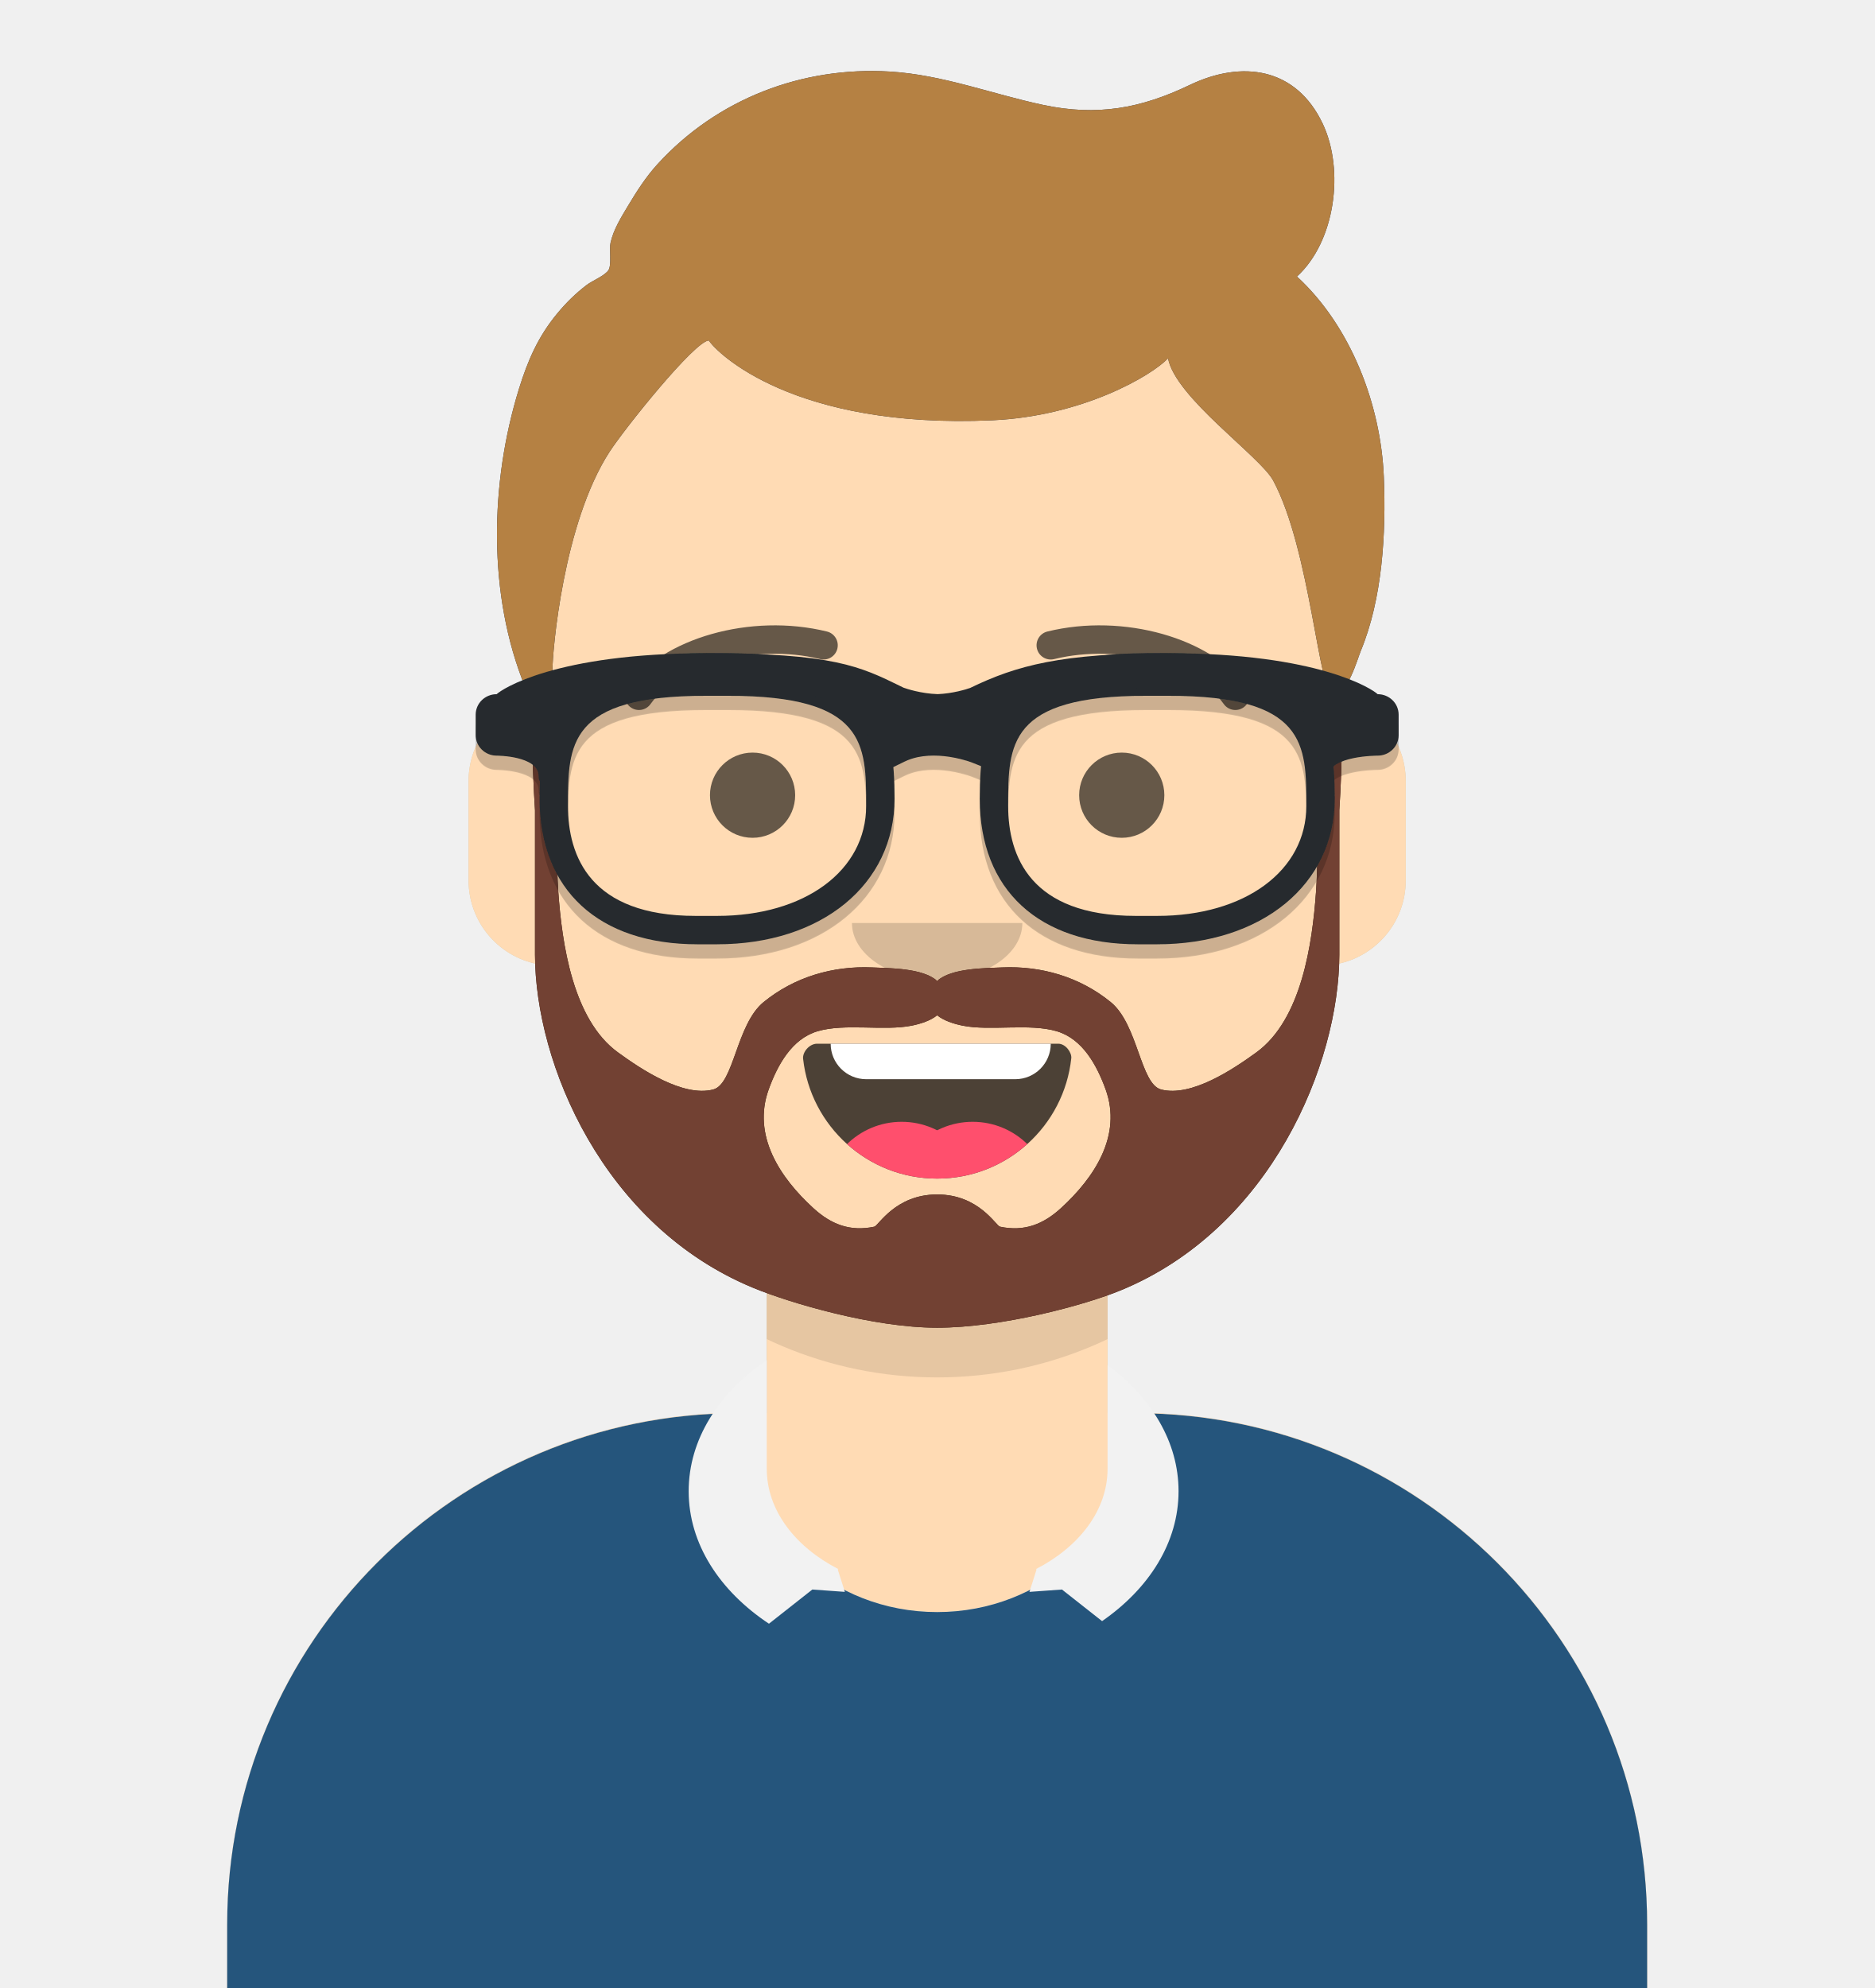
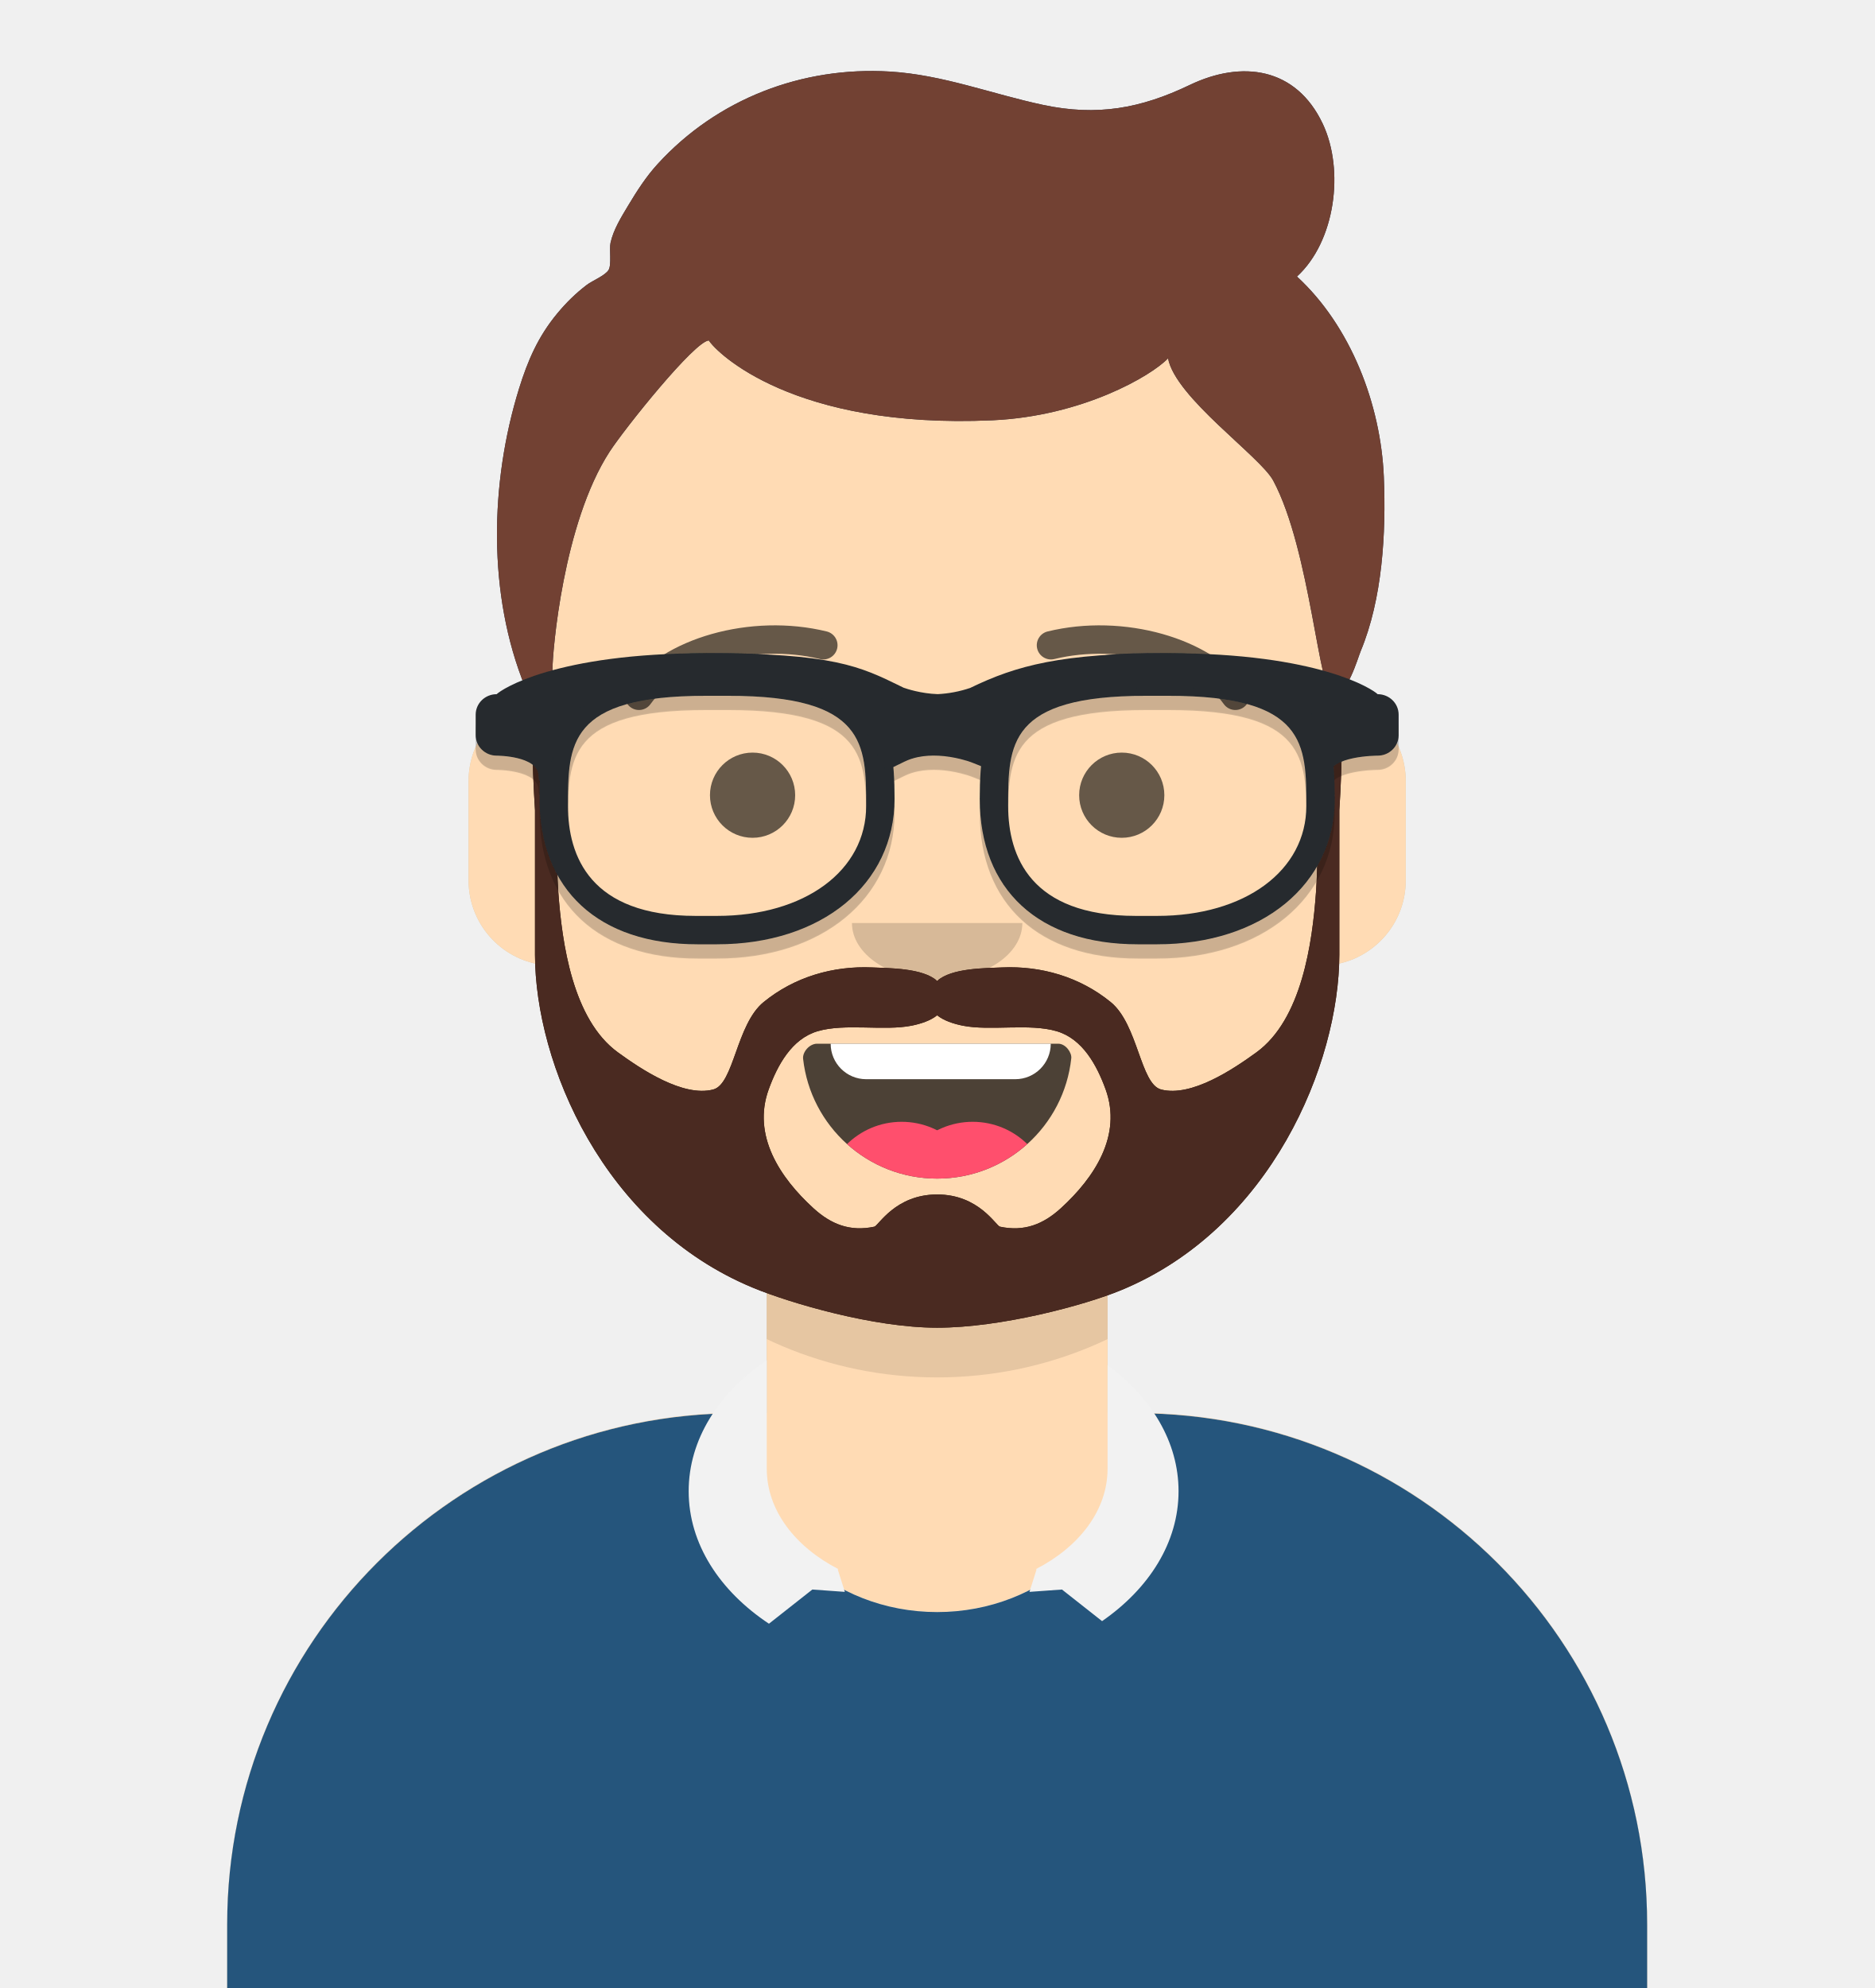
- <svg xmlns="http://www.w3.org/2000/svg" xmlns:xlink="http://www.w3.org/1999/xlink" width="264px" height="280px" viewBox="0 0 264 280" version="1.1">
+ <svg xmlns="http://www.w3.org/2000/svg" xmlns:xlink="http://www.w3.org/1999/xlink" width="264" height="280" viewBox="0 0 264 280">
  <defs>
-     <circle id="react-path-1" cx="120" cy="120" r="120" />
-     <path d="M12,160 C12,226.274 65.726,280 132,280 C198.274,280 252,226.274 252,160 L264,160 L264,-1.42108547e-14 L-3.19744231e-14,-1.42108547e-14 L-3.19744231e-14,160 L12,160 Z" id="react-path-2" />
-     <path d="M124,144.611 L124,163 L128,163 L128,163 C167.765,163 200,195.235 200,235 L200,244 L0,244 L0,235 C-4.86974701e-15,195.235 32.235,163 72,163 L72,163 L76,163 L76,144.611 C58.763,136.422 46.372,119.687 44.305,99.881 C38.48,99.058 34,94.052 34,88 L34,74 C34,68.054 38.325,63.118 44,62.166 L44,56 L44,56 C44,25.072 69.072,5.68137151e-15 100,0 L100,0 L100,0 C130.928,-5.68137151e-15 156,25.072 156,56 L156,62.166 C161.675,63.118 166,68.054 166,74 L166,88 C166,94.052 161.52,99.058 155.695,99.881 C153.628,119.687 141.237,136.422 124,144.611 Z" id="react-path-3" />
+     <path d="M124 144.611V163h4c39.765 0 72 32.235 72 72v9H0v-9c0-39.765 32.235-72 72-72h4v-18.389c-17.237-8.189-29.628-24.924-31.695-44.73C38.48 99.058 34 94.052 34 88V74c0-5.946 4.325-10.882 10-11.834V56c0-30.928 25.072-56 56-56s56 25.072 56 56v6.166c5.675.952 10 5.888 10 11.834v14c0 6.052-4.48 11.058-10.305 11.881-2.067 19.806-14.458 36.541-31.695 44.73" id="a" />
  </defs>
-   <g id="Avataaar" stroke="none" stroke-width="1" fill="none" fill-rule="evenodd">
-     <g transform="translate(-825, -1100)" id="Avataaar/Circle">
-       <g transform="translate(825, 1100)">
-         <g id="Mask" />
-         <g id="Avataaar" stroke-width="1" fill-rule="evenodd" mask="url(#react-mask-5)">
-           <g id="Body" transform="translate(32, 36)">
-             <mask id="react-mask-6" fill="white">
-               <use xlink:href="#react-path-3" />
-             </mask>
-             <use fill="#D0C6AC" xlink:href="#react-path-3" />
-             <g id="Skin/👶🏽-03-Brown" mask="url(#react-mask-6)" fill="#FFDBB4">
-               <g transform="translate(0, 0)" id="Color">
-                 <rect x="0" y="0" width="264" height="280" />
-               </g>
-             </g>
-             <path d="M156,79 L156,102 C156,132.928 130.928,158 100,158 C69.072,158 44,132.928 44,102 L44,79 L44,94 C44,124.928 69.072,150 100,150 C130.928,150 156,124.928 156,94 L156,79 Z" id="Neck-Shadow" fill-opacity="0.1" fill="#000000" mask="url(#react-mask-6)" />
-           </g>
-           <g id="Clothing/Collar-+-Sweater" transform="translate(0, 170)">
-             <defs>
-               <path d="M105.192,29.052 L104,29.052 L104,29.052 C64.235,29.052 32,61.287 32,101.052 L32,110 L232,110 L232,101.052 C232,61.287 199.765,29.052 160,29.052 L160,29.052 L158.808,29.052 C158.935,30.035 159,31.036 159,32.052 C159,45.859 146.912,57.052 132,57.052 C117.088,57.052 105,45.859 105,32.052 C105,31.036 105.065,30.035 105.192,29.052 Z" id="react-path-25" />
-             </defs>
-             <mask id="react-mask-26" fill="white">
-               <use xlink:href="#react-path-25" />
-             </mask>
-             <use id="Clothes" fill="#E6E6E6" fill-rule="evenodd" xlink:href="#react-path-25" />
-             <g id="Color/Palette/Gray-01" mask="url(#react-mask-26)" fill-rule="evenodd" fill="#25557C">
-               <rect id="🖍Color" x="0" y="0" width="264" height="110" />
-             </g>
-             <path d="M156,22.279 C162.182,26.835 166,33.106 166,40.028 C166,47.233 161.863,53.733 155.229,58.327 L149.579,53.876 L145,54.208 L146,51.057 L145.922,50.996 C152.022,47.853 156,42.7 156,36.877 L156,22.279 Z M108,21.571 C101.233,26.174 97,32.74 97,40.028 C97,47.426 101.362,54.08 108.308,58.692 L114.421,53.876 L119,54.208 L118,51.057 L118.078,50.996 C111.978,47.853 108,42.7 108,36.877 L108,21.571 Z" id="Collar" fill="#F2F2F2" fill-rule="evenodd" />
-           </g>
-           <g id="Face" transform="translate(76, 82)" fill="#000000">
-             <g id="Mouth/Smile" transform="translate(2, 52)">
-               <defs>
-                 <path d="M35.118,15.128 C36.176,24.62 44.226,32 54,32 C63.804,32 71.874,24.574 72.892,15.04 C72.974,14.273 72.117,13 71.043,13 C56.149,13 44.738,13 37.087,13 C36.007,13 35.012,14.178 35.118,15.128 Z" id="react-path-107" />
-               </defs>
-               <mask id="react-mask-108" fill="white">
-                 <use xlink:href="#react-path-107" />
-               </mask>
-               <use id="Mouth" fill-opacity="0.7" fill="#000000" fill-rule="evenodd" xlink:href="#react-path-107" />
-               <rect id="Teeth" fill="#FFFFFF" fill-rule="evenodd" mask="url(#react-mask-108)" x="39" y="2" width="31" height="16" rx="5" />
-               <g id="Tongue" stroke-width="1" fill-rule="evenodd" mask="url(#react-mask-108)" fill="#FF4F6D">
-                 <g transform="translate(38, 24)">
-                   <circle cx="11" cy="11" r="11" />
-                   <circle cx="21" cy="11" r="11" />
-                 </g>
-               </g>
-             </g>
-             <g id="Nose/Default" transform="translate(28, 40)" fill-opacity="0.16">
-               <path d="M16,8 C16,12.418 21.373,16 28,16 L28,16 C34.627,16 40,12.418 40,8" id="Nose" />
-             </g>
-             <g id="Eyes/Default-😀" transform="translate(0, 8)" fill-opacity="0.6">
-               <circle id="Eye" cx="30" cy="22" r="6" />
-               <circle id="Eye" cx="82" cy="22" r="6" />
-             </g>
-             <g id="Eyebrow/Outline/Default" fill-opacity="0.6">
-               <g id="I-Browse" transform="translate(12, 6)">
-                 <path d="M3.63,11.159 C7.545,5.65 18.278,2.561 27.523,4.831 C28.596,5.095 29.679,4.439 29.942,3.366 C30.206,2.293 29.55,1.21 28.477,0.947 C17.74,-1.69 5.312,1.887 0.37,8.841 C-0.27,9.742 -0.059,10.99 0.841,11.63 C1.742,12.27 2.99,12.059 3.63,11.159 Z" id="Eyebrow" fill-rule="nonzero" />
-                 <path d="M61.63,11.159 C65.545,5.65 76.278,2.561 85.523,4.831 C86.596,5.095 87.679,4.439 87.942,3.366 C88.206,2.293 87.55,1.21 86.477,0.947 C75.74,-1.69 63.312,1.887 58.37,8.841 C57.73,9.742 57.941,10.99 58.841,11.63 C59.742,12.27 60.99,12.059 61.63,11.159 Z" id="Eyebrow" fill-rule="nonzero" transform="translate(73.00015, 6.039198) scale(-1, 1) translate(-73.00015, -6.039198) " />
-               </g>
+   <g fill="none" fill-rule="evenodd">
+     <g />
+     <g mask="url(#react-mask-5)">
+       <g transform="translate(32 36)">
+         <mask id="b" fill="#fff">
+           <use xlink:href="#a" />
+         </mask>
+         <use fill="#D0C6AC" xlink:href="#a" />
+         <g mask="url(#b)" fill="#FFDBB4">
+           <path d="M0 0h264v280H0z" />
+         </g>
+         <path d="M156 79v23c0 30.928-25.072 56-56 56s-56-25.072-56-56V79v15c0 30.928 25.072 56 56 56s56-25.072 56-56z" fill-opacity=".1" fill="#000" mask="url(#b)" />
+       </g>
+       <g transform="translate(0 170)">
+         <defs>
+           <path d="M105.192 29.052H104c-39.765 0-72 32.235-72 72V110h200v-8.948c0-39.765-32.235-72-72-72h-1.192q.191 1.475.192 3c0 13.807-12.088 25-27 25s-27-11.193-27-25q0-1.525.192-3" id="c" />
+         </defs>
+         <mask id="d" fill="#fff">
+           <use xlink:href="#c" />
+         </mask>
+         <use fill="#E6E6E6" xlink:href="#c" />
+         <g mask="url(#d)" fill="#25557C">
+           <path d="M0 0h264v110H0z" />
+         </g>
+         <path d="M156 22.28c6.182 4.555 10 10.826 10 17.748 0 7.205-4.137 13.705-10.771 18.3l-5.65-4.452-4.579.332 1-3.151-.078-.061C152.022 47.853 156 42.7 156 36.876zm-48-.709c-6.767 4.603-11 11.169-11 18.457 0 7.398 4.362 14.052 11.308 18.664l6.113-4.816 4.579.332-1-3.151.078-.061C111.978 47.853 108 42.7 108 36.876z" fill="#F2F2F2" />
+       </g>
+       <g fill="#000">
+         <g transform="translate(78 134)">
+           <defs>
+             <path d="M35.118 15.128C36.176 24.62 44.226 32 54 32c9.804 0 17.874-7.426 18.892-16.96.082-.767-.775-2.04-1.85-2.04H37.088c-1.08 0-2.075 1.178-1.97 2.128" id="e" />
+           </defs>
+           <mask id="f" fill="#fff">
+             <use xlink:href="#e" />
+           </mask>
+           <use fill-opacity=".7" xlink:href="#e" />
+           <rect fill="#FFF" mask="url(#f)" x="39" y="2" width="31" height="16" rx="5" />
+           <g mask="url(#f)" fill="#FF4F6D">
+             <g transform="translate(38 24)">
+               <circle cx="11" cy="11" r="11" />
+               <circle cx="21" cy="11" r="11" />
            </g>
          </g>
-           <g id="Top" stroke-width="1" fill-rule="evenodd">
+         </g>
+         <path d="M120 130c0 4.418 5.373 8 12 8s12-3.582 12-8" fill-opacity=".16" />
+         <g transform="translate(76 90)" fill-opacity=".6">
+           <circle cx="30" cy="22" r="6" />
+           <circle cx="82" cy="22" r="6" />
+         </g>
+         <path d="M91.63 99.159c3.915-5.51 14.648-8.599 23.893-6.329a2 2 0 0 0 .954-3.884c-10.737-2.636-23.165.941-28.107 7.894a2 2 0 0 0 3.26 2.318m80.74.001c-3.915-5.51-14.648-8.598-23.893-6.328a2 2 0 0 1-.954-3.884c10.737-2.637 23.165.94 28.107 7.893a2 2 0 0 1-3.26 2.318" fill-rule="nonzero" fill-opacity=".6" />
+       </g>
+       <defs>
+         <path id="g" d="M0 0h264v280H0z" />
+         <path d="M183.68 38.949c5.406-4.95 6.707-14.987 3.638-21.5-3.769-7.995-11.417-8.997-18.746-5.48-6.908 3.315-13.057 4.419-20.622 2.813-7.258-1.541-14.144-4.26-21.647-4.706-12.325-.733-24.3 3.839-32.7 13.053-1.603 1.758-2.894 3.768-4.115 5.805-.976 1.63-2.077 3.38-2.493 5.258-.198.894.17 3.098-.275 3.83-.48.79-2.296 1.515-3.069 2.102-1.567 1.189-2.924 2.53-4.18 4.047-2.666 3.222-4.133 6.587-5.368 10.572-4.102 13.245-4.45 28.998.854 42.004.707 1.734 2.898 5.352 4.186 1.638.255-.734-.334-3.194-.333-3.935.005-2.72 1.506-20.729 8.047-30.817 2.13-3.284 11.973-15.58 13.984-15.68 1.065 1.693 11.88 12.51 39.942 11.242 12.662-.572 22.4-6.26 24.738-8.727 1.028 5.533 12.992 13.816 14.815 17.224 5.267 9.846 6.435 30.304 8.445 30.265s3.453-5.237 3.867-6.23c3.072-7.375 3.595-16.632 3.267-24.559-.427-10.202-4.638-21.226-12.235-28.22" id="k" />
+       </defs>
+       <mask id="h" fill="#fff">
+         <use xlink:href="#g" />
+       </mask>
+       <g />
+       <g mask="url(#h)">
+         <g transform="translate(-1)">
+           <g transform="translate(49 72)">
            <defs>
-               <rect id="react-path-99" x="0" y="0" width="264" height="280" />
-               <path d="M183.68,38.949 C189.086,33.999 190.387,23.962 187.318,17.449 C183.549,9.454 175.901,8.452 168.572,11.969 C161.664,15.284 155.515,16.388 147.95,14.782 C140.692,13.241 133.806,10.523 126.303,10.076 C113.978,9.343 102.003,13.915 93.603,23.129 C92,24.887 90.709,26.897 89.488,28.934 C88.512,30.564 87.411,32.313 86.995,34.192 C86.797,35.086 87.165,37.29 86.72,38.022 C86.239,38.812 84.424,39.537 83.651,40.124 C82.084,41.313 80.727,42.654 79.471,44.171 C76.805,47.393 75.338,50.758 74.103,54.743 C70.001,67.988 69.653,83.741 74.957,96.747 C75.664,98.481 77.855,102.099 79.143,98.385 C79.398,97.651 78.809,95.191 78.81,94.45 C78.815,91.73 80.316,73.721 86.857,63.633 C88.986,60.349 98.83,48.052 100.841,47.954 C101.906,49.646 112.721,60.462 140.783,59.195 C153.445,58.623 163.183,52.934 165.521,50.468 C166.549,56.001 178.513,64.284 180.336,67.692 C185.603,77.538 186.771,97.996 188.781,97.957 C190.791,97.919 192.234,92.72 192.648,91.727 C195.72,84.352 196.243,75.095 195.915,67.168 C195.488,56.966 191.277,45.942 183.68,38.949 Z" id="react-path-98" />
-               <filter x="-0.8%" y="-2.0%" width="101.5%" height="108.0%" filterUnits="objectBoundingBox" id="react-filter-95">
-                 <feOffset dx="0" dy="2" in="SourceAlpha" result="shadowOffsetOuter1" />
-                 <feColorMatrix values="0 0 0 0 0   0 0 0 0 0   0 0 0 0 0  0 0 0 0.16 0" type="matrix" in="shadowOffsetOuter1" result="shadowMatrixOuter1" />
+               <path d="M101.428 98.169c-2.513 2.294-5.19 3.325-8.575 2.604-.582-.124-2.957-4.538-8.853-4.538-5.897 0-8.27 4.414-8.853 4.538-3.385.721-6.062-.31-8.576-2.604-4.725-4.313-8.654-10.26-6.293-16.75 1.23-3.382 3.232-7.095 6.873-8.173 3.887-1.15 9.346-.002 13.264-.788 1.27-.254 2.656-.707 3.585-1.458.929.75 2.316 1.204 3.585 1.458 3.918.786 9.376-.362 13.264.788 3.64 1.078 5.642 4.79 6.873 8.173 2.361 6.49-1.568 12.437-6.294 16.75M140.081 26c-3.41 8.4-2.093 18.858-2.724 27.676-.513 7.167-2.02 17.91-8.384 22.539-3.255 2.367-9.179 6.345-13.431 5.235-2.927-.764-3.24-9.16-7.087-12.303-4.363-3.565-9.812-5.131-15.306-4.89-2.37.105-7.165.08-9.15 1.903-1.983-1.823-6.777-1.798-9.148-1.902-5.494-.242-10.943 1.324-15.306 4.889-3.847 3.143-4.16 11.54-7.087 12.303-4.252 1.11-10.176-2.868-13.431-5.235-6.365-4.63-7.87-15.372-8.384-22.54-.63-8.817.686-19.275-2.724-27.675-1.66 0-.565 16.129-.565 16.129v20.356c.032 15.288 9.581 38.17 30.754 46.908C63.286 111.53 75.015 115 84 115s20.714-3.14 25.892-5.277c21.173-8.737 30.722-31.95 30.754-47.238V42.13S141.74 26 140.081 26" id="i" />
+             </defs>
+             <mask id="j" fill="#fff">
+               <use xlink:href="#i" />
+             </mask>
+             <use fill="#331B0C" xlink:href="#i" />
+             <g mask="url(#j)" fill="#4a2a21">
+               <path d="M-32 0h264v244H-32z" />
+             </g>
+           </g>
+           <mask id="l" fill="#fff">
+             <use xlink:href="#k" />
+           </mask>
+           <use fill="#28354B" xlink:href="#k" />
+           <g mask="url(#l)" fill="#724133">
+             <path d="M0 0h264v280H0z" />
+           </g>
+           <g transform="translate(62 85)">
+             <defs>
+               <filter x="-.8%" y="-2.4%" width="101.5%" height="109.8%" filterUnits="objectBoundingBox" id="m">
+                 <feOffset dy="2" in="SourceAlpha" result="shadowOffsetOuter1" />
+                 <feColorMatrix values="0 0 0 0 0 0 0 0 0 0 0 0 0 0 0 0 0 0 0.2 0" in="shadowOffsetOuter1" result="shadowMatrixOuter1" />
                <feMerge>
                  <feMergeNode in="shadowMatrixOuter1" />
                  <feMergeNode in="SourceGraphic" />
                </feMerge>
              </filter>
            </defs>
-             <mask id="react-mask-97" fill="white">
-               <use xlink:href="#react-path-99" />
-             </mask>
-             <g id="Mask" />
-             <g id="Top/Short-Hair/Short-Waved" mask="url(#react-mask-97)">
-               <g transform="translate(-1, 0)">
-                 <g id="Facial-Hair/Beard-Light" transform="translate(49, 72)">
-                   <defs>
-                     <path d="M101.428,98.169 C98.915,100.463 96.237,101.494 92.853,100.773 C92.271,100.649 89.896,96.235 84,96.235 C78.103,96.235 75.729,100.649 75.147,100.773 C71.762,101.494 69.085,100.463 66.571,98.169 C61.846,93.856 57.917,87.908 60.278,81.419 C61.508,78.037 63.51,74.324 67.151,73.246 C71.038,72.096 76.497,73.244 80.415,72.458 C81.684,72.204 83.071,71.751 84,71 C84.929,71.751 86.316,72.204 87.585,72.458 C91.503,73.244 96.961,72.096 100.849,73.246 C104.49,74.324 106.491,78.037 107.722,81.419 C110.083,87.908 106.154,93.856 101.428,98.169 M140.081,26 C136.671,34.4 137.988,44.858 137.357,53.676 C136.844,60.843 135.337,71.586 128.973,76.215 C125.718,78.582 119.794,82.56 115.542,81.45 C112.615,80.686 112.302,72.29 108.455,69.147 C104.092,65.582 98.643,64.016 93.149,64.258 C90.779,64.362 85.984,64.337 84,66.16 C82.016,64.337 77.222,64.362 74.851,64.258 C69.357,64.016 63.908,65.582 59.545,69.147 C55.698,72.29 55.386,80.686 52.458,81.45 C48.206,82.56 42.282,78.582 39.027,76.215 C32.662,71.586 31.156,60.843 30.643,53.676 C30.012,44.858 31.329,34.4 27.919,26 C26.26,26 27.354,42.129 27.354,42.129 L27.354,62.485 C27.386,77.773 36.935,100.655 58.108,109.393 C63.286,111.53 75.015,115 84,115 C92.985,115 104.714,111.86 109.892,109.723 C131.065,100.986 140.614,77.773 140.646,62.485 L140.646,42.129 C140.646,42.129 141.74,26 140.081,26" id="react-path-116" />
-                   </defs>
-                   <mask id="react-mask-115" fill="white">
-                     <use xlink:href="#react-path-116" />
-                   </mask>
-                   <use id="Lite-Beard" fill="#331B0C" fill-rule="evenodd" xlink:href="#react-path-116" />
-                   <g id="Color/Hair/Brown" mask="url(#react-mask-115)" fill="#724133">
-                     <g transform="translate(-32, 0)" id="Color">
-                       <rect x="0" y="0" width="264" height="244" />
-                     </g>
-                   </g>
-                 </g>
-                 <mask id="react-mask-96" fill="white">
-                   <use xlink:href="#react-path-98" />
-                 </mask>
-                 <use id="Short-Hair" stroke="none" fill="#28354B" fill-rule="evenodd" xlink:href="#react-path-98" />
-                 <g id="Skin/👶🏽-03-Brown" mask="url(#react-mask-96)" fill="#B58143">
-                   <g transform="translate(0, 0) " id="Color">
-                     <rect x="0" y="0" width="264" height="280" />
-                   </g>
-                 </g>
-                 <g id="Top/_Resources/Prescription-02" fill="none" transform="translate(62, 85)" stroke-width="1">
-                   <defs>
-                     <filter x="-0.8%" y="-2.4%" width="101.5%" height="109.8%" filterUnits="objectBoundingBox" id="react-filter-100">
-                       <feOffset dx="0" dy="2" in="SourceAlpha" result="shadowOffsetOuter1" />
-                       <feColorMatrix values="0 0 0 0 0   0 0 0 0 0   0 0 0 0 0  0 0 0 0.2 0" type="matrix" in="shadowOffsetOuter1" result="shadowMatrixOuter1" />
-                       <feMerge>
-                         <feMergeNode in="shadowMatrixOuter1" />
-                         <feMergeNode in="SourceGraphic" />
-                       </feMerge>
-                     </filter>
-                   </defs>
-                   <g id="Wayfarers" filter="url(#react-filter-100)" transform="translate(6, 7)" fill="#252C2F">
-                     <path d="M34,41 L31.242,41 C17.315,41 9,33.336 9,20.5 C9,10.127 10.817,0 32.53,0 L35.47,0 C57.183,0 59,10.127 59,20.5 C59,32.569 48.721,41 34,41 Z M32.385,6 C13,6 13,12.841 13,21.502 C13,28.572 16.116,37 30.971,37 L34,37 C46.365,37 55,30.627 55,21.502 C55,12.841 55,6 35.615,6 L32.385,6 Z" id="Left" fill-rule="nonzero" />
-                     <path d="M96,41 L93.242,41 C79.315,41 71,33.336 71,20.5 C71,10.127 72.817,0 94.53,0 L97.47,0 C119.183,0 121,10.127 121,20.5 C121,32.569 110.721,41 96,41 Z M94.385,6 C75,6 75,12.841 75,21.502 C75,28.572 78.119,37 92.971,37 L96,37 C108.365,37 117,30.627 117,21.502 C117,12.841 117,6 97.615,6 L94.385,6 Z" id="Right" fill-rule="nonzero" />
-                     <path d="M2.955,5.772 C3.646,5.096 11.21,0 32.5,0 C50.351,0 54.13,1.853 59.85,4.652 L60.269,4.859 C60.667,4.999 62.7,5.69 65.079,5.766 C67.246,5.673 69.1,5.085 69.642,4.897 C76.17,1.722 82.561,0 97.5,0 C118.79,0 126.354,5.096 127.045,5.772 C128.679,5.772 130,7.062 130,8.657 L130,11.543 C130,13.139 128.679,14.429 127.045,14.429 C127.045,14.429 120.144,14.429 120.144,17.315 C120.144,20.2 118.182,13.139 118.182,11.543 L118.182,8.732 C114.579,7.353 108.128,4.786 97.5,4.786 C85.658,4.786 79.761,6.886 74.702,8.971 L74.759,9.108 L74.756,11.094 L72.539,16.444 L69.8,15.361 C69.556,15.264 69.028,15.09 68.296,14.91 C66.256,14.407 64.159,14.254 62.304,14.634 C61.624,14.774 60.992,14.984 60.413,15.267 L57.77,16.558 L55.127,11.396 L55.244,9.102 L55.325,8.907 C50.962,6.874 46.939,4.786 32.5,4.786 C21.872,4.786 15.422,7.352 11.818,8.731 L11.818,11.543 C11.818,13.139 8.864,20.2 8.864,17.315 C8.864,14.429 2.955,14.429 2.955,14.429 C1.324,14.429 0,13.139 0,11.543 L0,8.657 C0,7.062 1.324,5.772 2.955,5.772 Z" id="Stuff" fill-rule="nonzero" />
-                   </g>
-                 </g>
-               </g>
+             <g filter="url(#m)" transform="translate(6 7)" fill="#252C2F" fill-rule="nonzero">
+               <path d="M34 41h-2.758C17.315 41 9 33.336 9 20.5 9 10.127 10.817 0 32.53 0h2.94C57.183 0 59 10.127 59 20.5 59 32.569 48.721 41 34 41M32.385 6C13 6 13 12.841 13 21.502 13 28.572 16.116 37 30.97 37H34c12.365 0 21-6.373 21-15.498C55 12.84 55 6 35.615 6zM96 41h-2.758C79.315 41 71 33.336 71 20.5 71 10.127 72.817 0 94.53 0h2.94C119.183 0 121 10.127 121 20.5 121 32.569 110.721 41 96 41M94.385 6C75 6 75 12.841 75 21.502 75 28.572 78.12 37 92.97 37H96c12.365 0 21-6.373 21-15.498C117 12.84 117 6 97.615 6z" />
+               <path d="M2.955 5.772C3.645 5.096 11.21 0 32.5 0c17.851 0 21.63 1.853 27.35 4.652l.419.207c.398.14 2.431.83 4.81.907a17 17 0 0 0 4.563-.869C76.17 1.722 82.562 0 97.5 0c21.29 0 28.854 5.096 29.545 5.772 1.634 0 2.955 1.29 2.955 2.885v2.886c0 1.596-1.32 2.886-2.955 2.886 0 0-6.901 0-6.901 2.886 0 2.885-1.962-4.176-1.962-5.772v-2.81c-3.603-1.38-10.054-3.947-20.682-3.947-11.842 0-17.739 2.1-22.798 4.185l.057.137-.003 1.986-2.217 5.35L69.8 15.36c-.244-.097-.772-.27-1.504-.451-2.04-.503-4.137-.656-5.992-.276q-1.021.21-1.891.633l-2.643 1.29-2.643-5.16.117-2.295.08-.195c-4.362-2.033-8.385-4.12-22.824-4.12-10.628 0-17.078 2.565-20.682 3.944v2.812c0 1.596-2.954 8.657-2.954 5.772 0-2.886-5.91-2.886-5.91-2.886-1.63 0-2.954-1.29-2.954-2.886V8.657c0-1.595 1.324-2.885 2.955-2.885" />
            </g>
          </g>
        </g>
      </g>
    </g>
  </g>
</svg>
